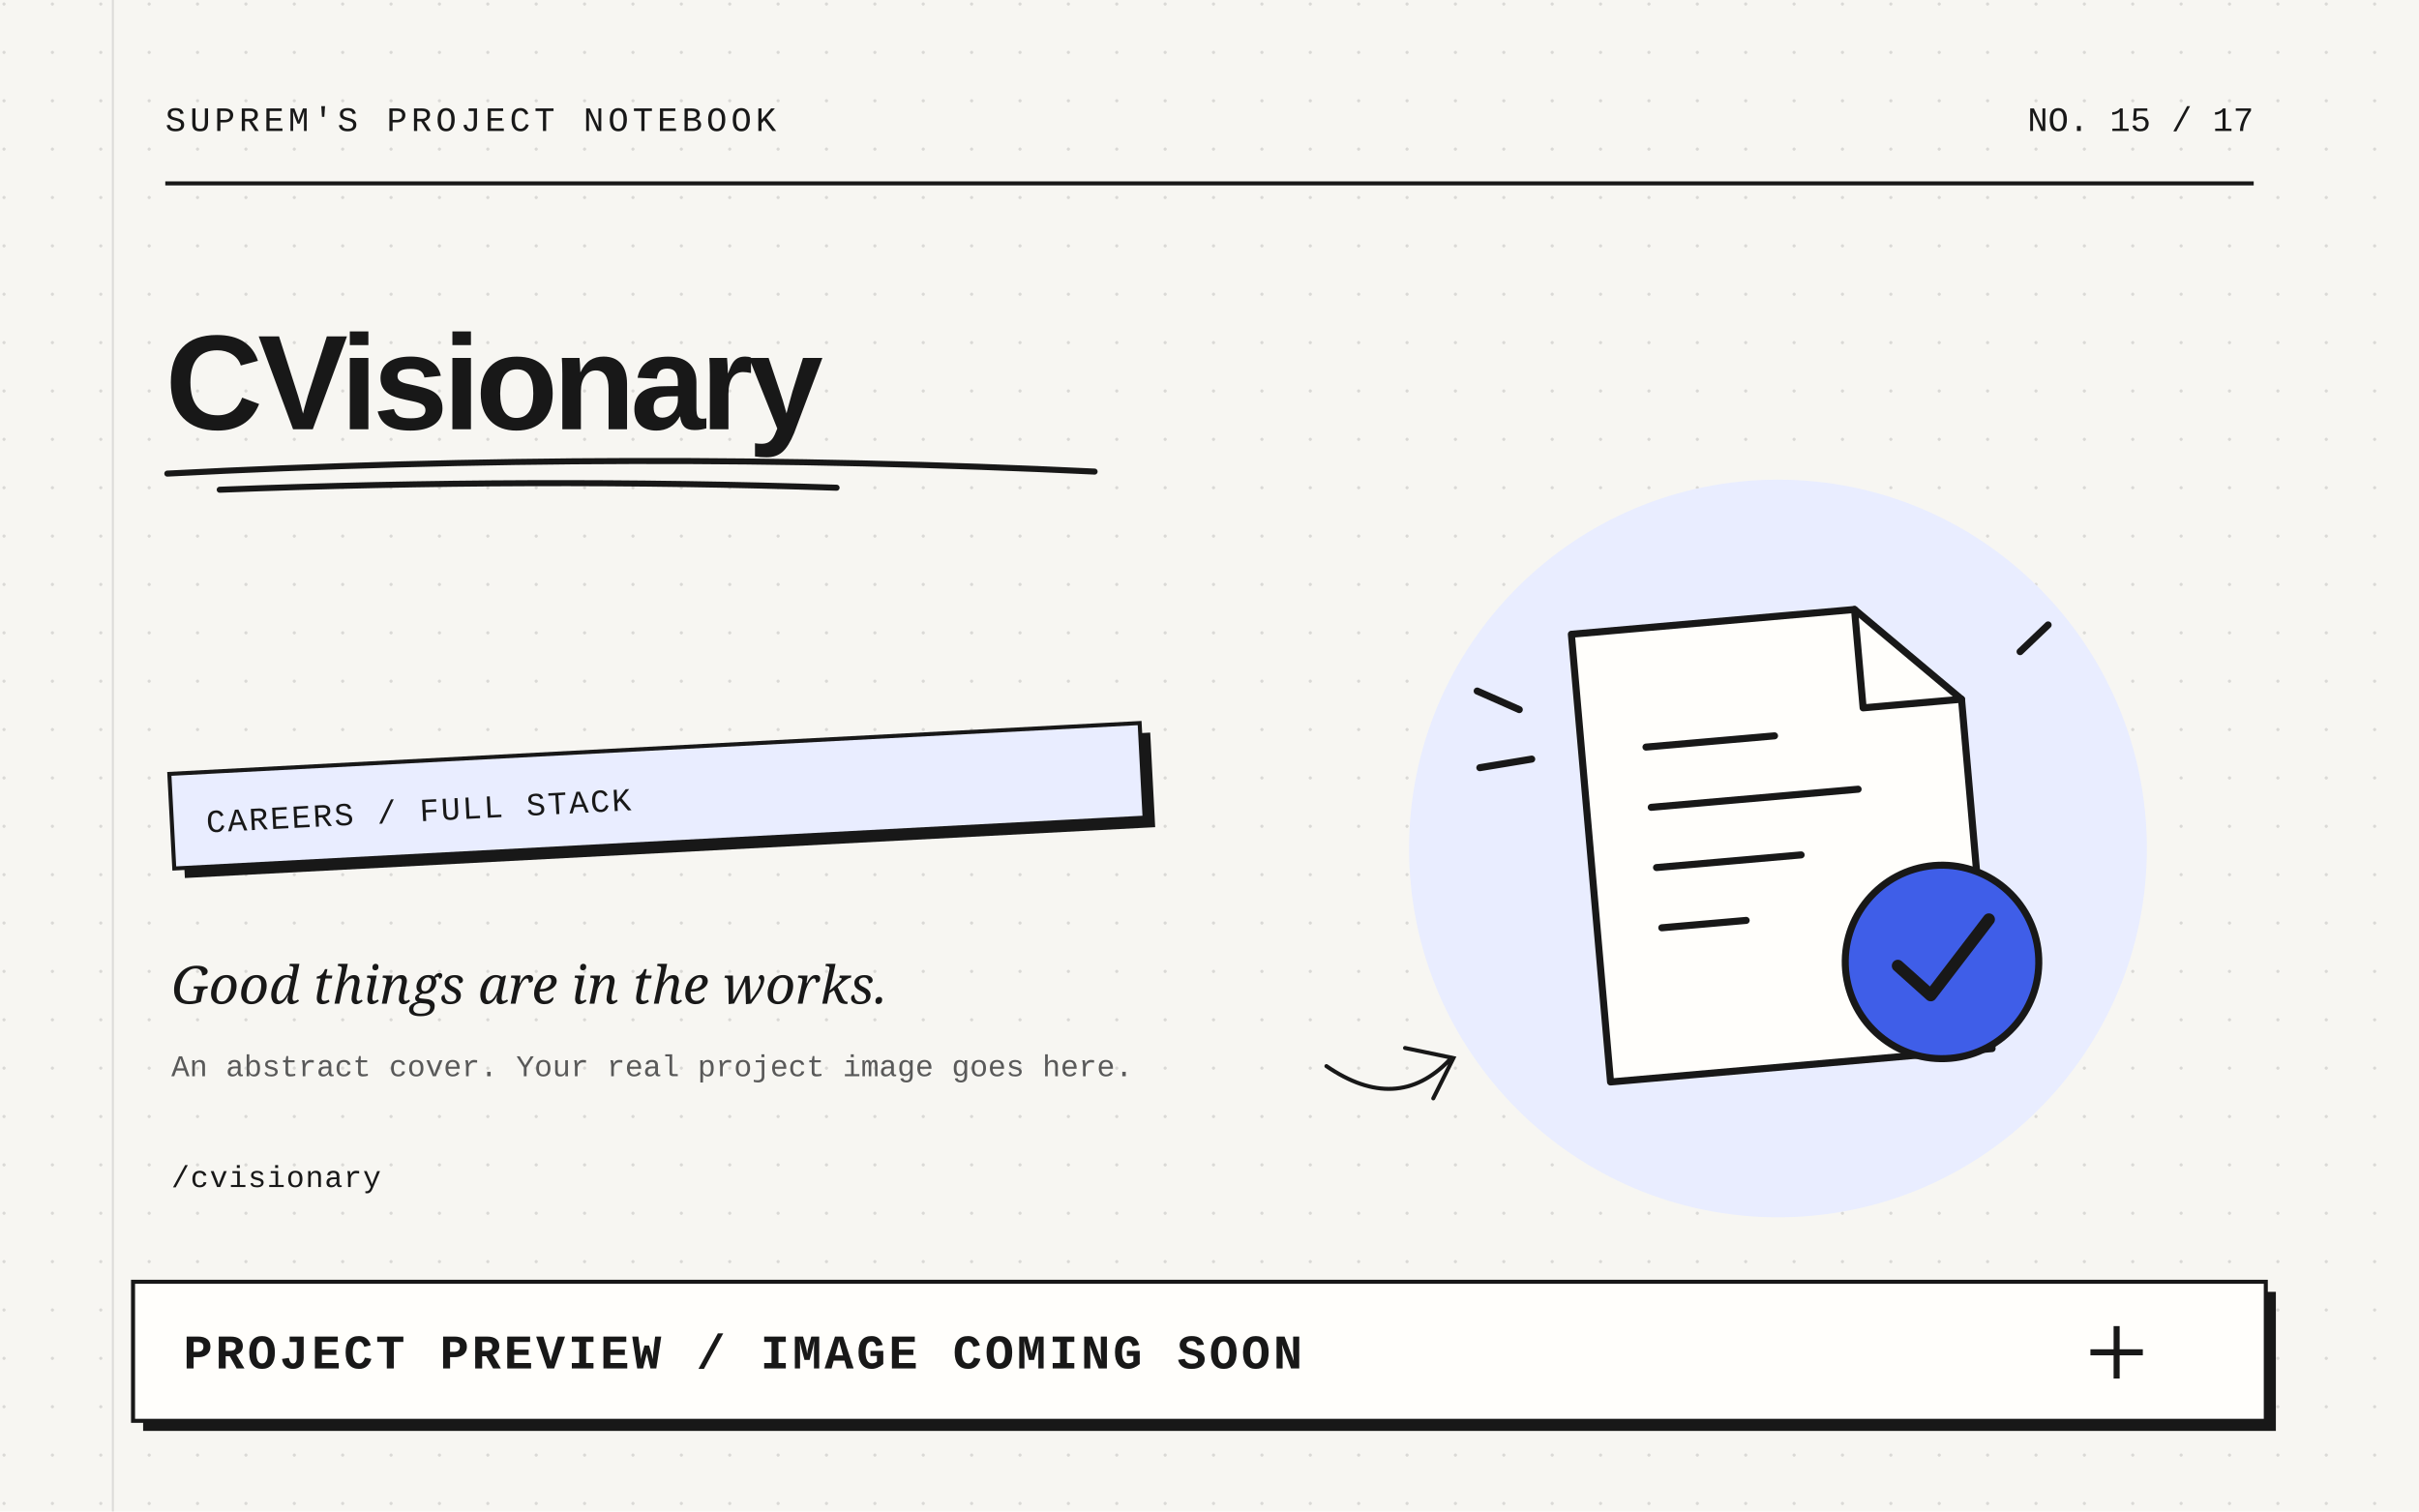
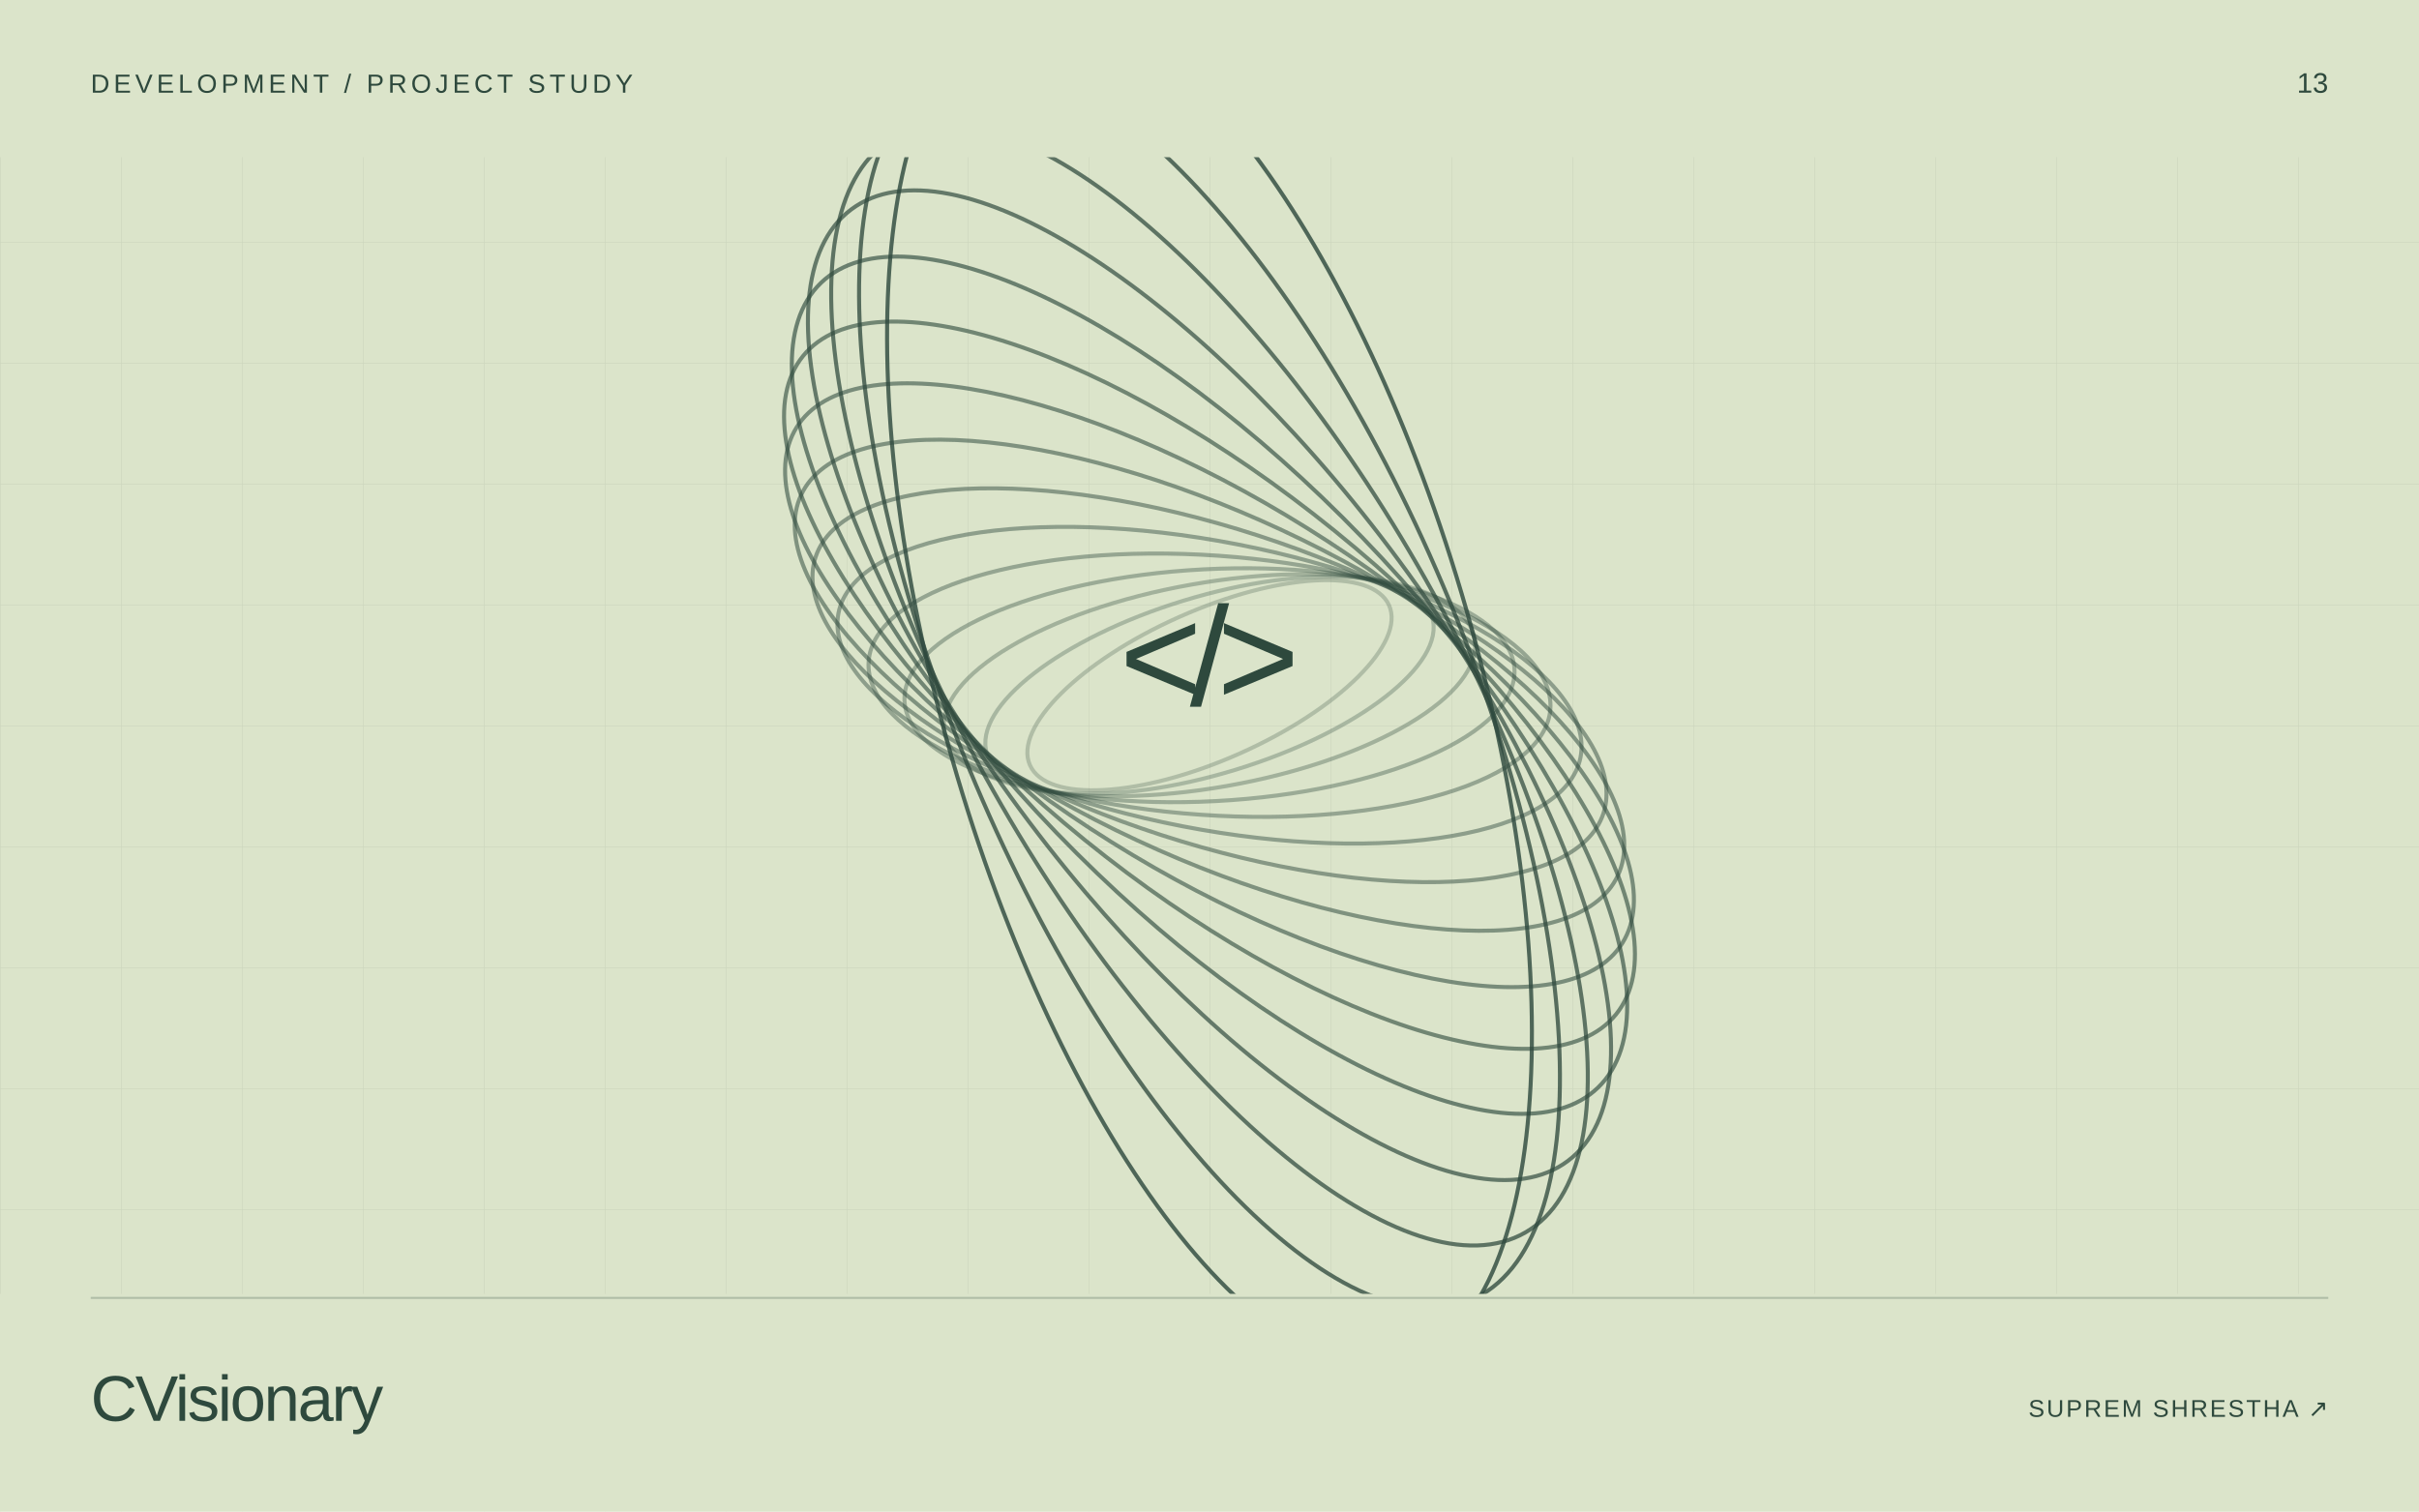
- <svg xmlns="http://www.w3.org/2000/svg" width="1200" height="750" viewBox="0 0 1200 750" role="img" aria-labelledby="title description">
+ <svg xmlns="http://www.w3.org/2000/svg" width="1200" height="750" viewBox="0 0 1200 750" role="img" aria-labelledby="title desc">
  <defs>
-     <pattern id="paper-dots" width="24" height="24" patternUnits="userSpaceOnUse">
-       <circle cx="2" cy="2" r="0.8" fill="#181818" opacity="0.13" />
+     <filter id="shadow" x="-30%" y="-30%" width="160%" height="170%">
+       <feDropShadow dx="0" dy="18" stdDeviation="22" flood-color="#2e493d" flood-opacity=".16" />
+     </filter>
+     <pattern id="grid" width="60" height="60" patternUnits="userSpaceOnUse">
+       <path d="M60 0H0V60" fill="none" stroke="#2e493d" stroke-width=".6" opacity=".09" />
    </pattern>
  </defs>
-   <rect width="1200" height="750" fill="#f7f6f2" />
-   <rect width="1200" height="750" fill="url(#paper-dots)" />
-   <path d="M56 0v750" fill="none" stroke="#181818" stroke-width="1" opacity="0.12" />
-   <g fill="#181818" font-family="Arial, Helvetica, sans-serif">
-     <text x="82" y="65" font-family="Courier New, monospace" font-size="17" letter-spacing="2">SUPREM'S PROJECT NOTEBOOK</text>
-     <text x="1118" y="65" text-anchor="end" font-family="Courier New, monospace" font-size="17">NO. 15 / 17</text>
-     <path d="M82 91h1036" fill="none" stroke="#181818" stroke-width="2" />
-     <text font-size="67" font-weight="700" letter-spacing="-2.5">
-       <tspan x="82" y="213">CVisionary</tspan>
-     </text>
-     <path d="M83 235q230-12 460-1m-434 9q155-6 306-1" fill="none" stroke="#181818" stroke-width="3" stroke-linecap="round" />
-     <g transform="translate(84 384) rotate(-3)">
-       <rect x="5" y="5" width="482" height="47" fill="#181818" />
-       <rect width="482" height="47" fill="#e9edff" stroke="#181818" stroke-width="2" />
-       <text x="17" y="30" font-family="Courier New, monospace" font-size="16" letter-spacing="1">CAREERS / FULL STACK</text>
-     </g>
-     <text x="85" y="498" font-family="Georgia, serif" font-size="26" font-style="italic">Good things are in the works.</text>
-     <text x="85" y="534" font-family="Courier New, monospace" font-size="15" fill="#595959">An abstract cover. Your real project image goes here.</text>
-     <text x="85" y="589" font-family="Courier New, monospace" font-size="15" letter-spacing="0.5">/cvisionary</text>
-   </g>
-   <circle cx="882" cy="421" r="183" fill="#e9edff" />
-   <g transform="translate(884 419) rotate(-5)" fill="none" stroke="#181818" stroke-width="3.5" stroke-linecap="round" stroke-linejoin="round">
-     <path d="M-95-113H46l49 49v174H-95v-223z" fill="#fffefb" />
-     <path d="M46-113v49h49M-63-54h64M-63-24h103M-63 6h72M-63 36h42" />
-     <circle cx="74" cy="65" r="48" fill="#3f5ee8" />
-     <path d="M52 65l15 16 32-35" stroke-width="6" />
-     <path d="M-124-78l-20-11m24 36-26 2M126-85l15-12" />
-   </g>
-   <path d="M658 529q35 24 61-3m-22-6 24 5-10 20" fill="none" stroke="#181818" stroke-width="2" stroke-linecap="round" />
-   <rect x="71" y="641" width="1058" height="69" fill="#181818" />
-   <rect x="66" y="636" width="1058" height="69" fill="#fffefb" stroke="#181818" stroke-width="2" />
-   <text x="91" y="679" fill="#181818" font-family="Courier New, monospace" font-size="24" font-weight="700" letter-spacing="1.5">PROJECT PREVIEW / IMAGE COMING SOON</text>
-   <path d="M1050 658v26m-13-13h26" fill="none" stroke="#181818" stroke-width="3" />
+   <rect x="0" y="0" width="1200" height="750" rx="0" fill="#dbe4ca" />
+   <rect x="0" y="0" width="1200" height="750" rx="0" fill="url(#grid)" />
+   <ellipse cx="600" cy="340" rx="97.5" ry="37.05" transform="rotate(156 600 340)" fill="none" stroke="#2e493d" stroke-width="2" opacity="0.25" />
+   <ellipse cx="600" cy="340" rx="115.5" ry="43.89" transform="rotate(163 600 340)" fill="none" stroke="#2e493d" stroke-width="2" opacity="0.29" />
+   <ellipse cx="600" cy="340" rx="133.5" ry="50.73" transform="rotate(170 600 340)" fill="none" stroke="#2e493d" stroke-width="2" opacity="0.33" />
+   <ellipse cx="600" cy="340" rx="151.5" ry="57.57" transform="rotate(177 600 340)" fill="none" stroke="#2e493d" stroke-width="2" opacity="0.37" />
+   <ellipse cx="600" cy="340" rx="169.5" ry="64.41" transform="rotate(184 600 340)" fill="none" stroke="#2e493d" stroke-width="2" opacity="0.41" />
+   <ellipse cx="600" cy="340" rx="187.5" ry="71.25" transform="rotate(191 600 340)" fill="none" stroke="#2e493d" stroke-width="2" opacity="0.45" />
+   <ellipse cx="600" cy="340" rx="205.5" ry="78.09" transform="rotate(198 600 340)" fill="none" stroke="#2e493d" stroke-width="2" opacity="0.49" />
+   <ellipse cx="600" cy="340" rx="223.5" ry="84.93" transform="rotate(205 600 340)" fill="none" stroke="#2e493d" stroke-width="2" opacity="0.53" />
+   <ellipse cx="600" cy="340" rx="241.5" ry="91.77" transform="rotate(212 600 340)" fill="none" stroke="#2e493d" stroke-width="2" opacity="0.57" />
+   <ellipse cx="600" cy="340" rx="259.5" ry="98.61" transform="rotate(219 600 340)" fill="none" stroke="#2e493d" stroke-width="2" opacity="0.61" />
+   <ellipse cx="600" cy="340" rx="277.5" ry="105.45" transform="rotate(226 600 340)" fill="none" stroke="#2e493d" stroke-width="2" opacity="0.65" />
+   <ellipse cx="600" cy="340" rx="295.5" ry="112.29" transform="rotate(233 600 340)" fill="none" stroke="#2e493d" stroke-width="2" opacity="0.69" />
+   <ellipse cx="600" cy="340" rx="313.5" ry="119.13" transform="rotate(240 600 340)" fill="none" stroke="#2e493d" stroke-width="2" opacity="0.73" />
+   <ellipse cx="600" cy="340" rx="331.5" ry="125.97" transform="rotate(247 600 340)" fill="none" stroke="#2e493d" stroke-width="2" opacity="0.77" />
+   <ellipse cx="600" cy="340" rx="349.5" ry="132.81" transform="rotate(254 600 340)" fill="none" stroke="#2e493d" stroke-width="2" opacity="0.81" />
+   <text x="600" y="350" font-family="Arial,sans-serif" font-size="70" fill="#2e493d" text-anchor="middle" letter-spacing="-6">&lt;/&gt;</text>
+   <rect x="0" y="0" width="1200" height="78" rx="0" fill="#dbe4ca" />
+   <text x="45" y="46" font-family="Arial,sans-serif" font-size="13" fill="#2e493d" letter-spacing="2">DEVELOPMENT / PROJECT STUDY</text>
+   <text x="1155" y="46" font-family="Arial,sans-serif" font-size="14" fill="#2e493d" text-anchor="end">13</text>
+   <rect x="0" y="642" width="1200" height="108" rx="0" fill="#dbe4ca" />
+   <line x1="45" y1="644" x2="1155" y2="644" stroke="#2e493d" stroke-width="1" opacity=".25" />
+   <text x="45" y="705" font-family="Arial,sans-serif" font-size="32" fill="#2e493d" letter-spacing="-1">CVisionary</text>
+   <text x="1155" y="703" font-family="Arial,sans-serif" font-size="12" fill="#2e493d" text-anchor="end" letter-spacing="1">SUPREM SHRESTHA ↗</text>
</svg>
